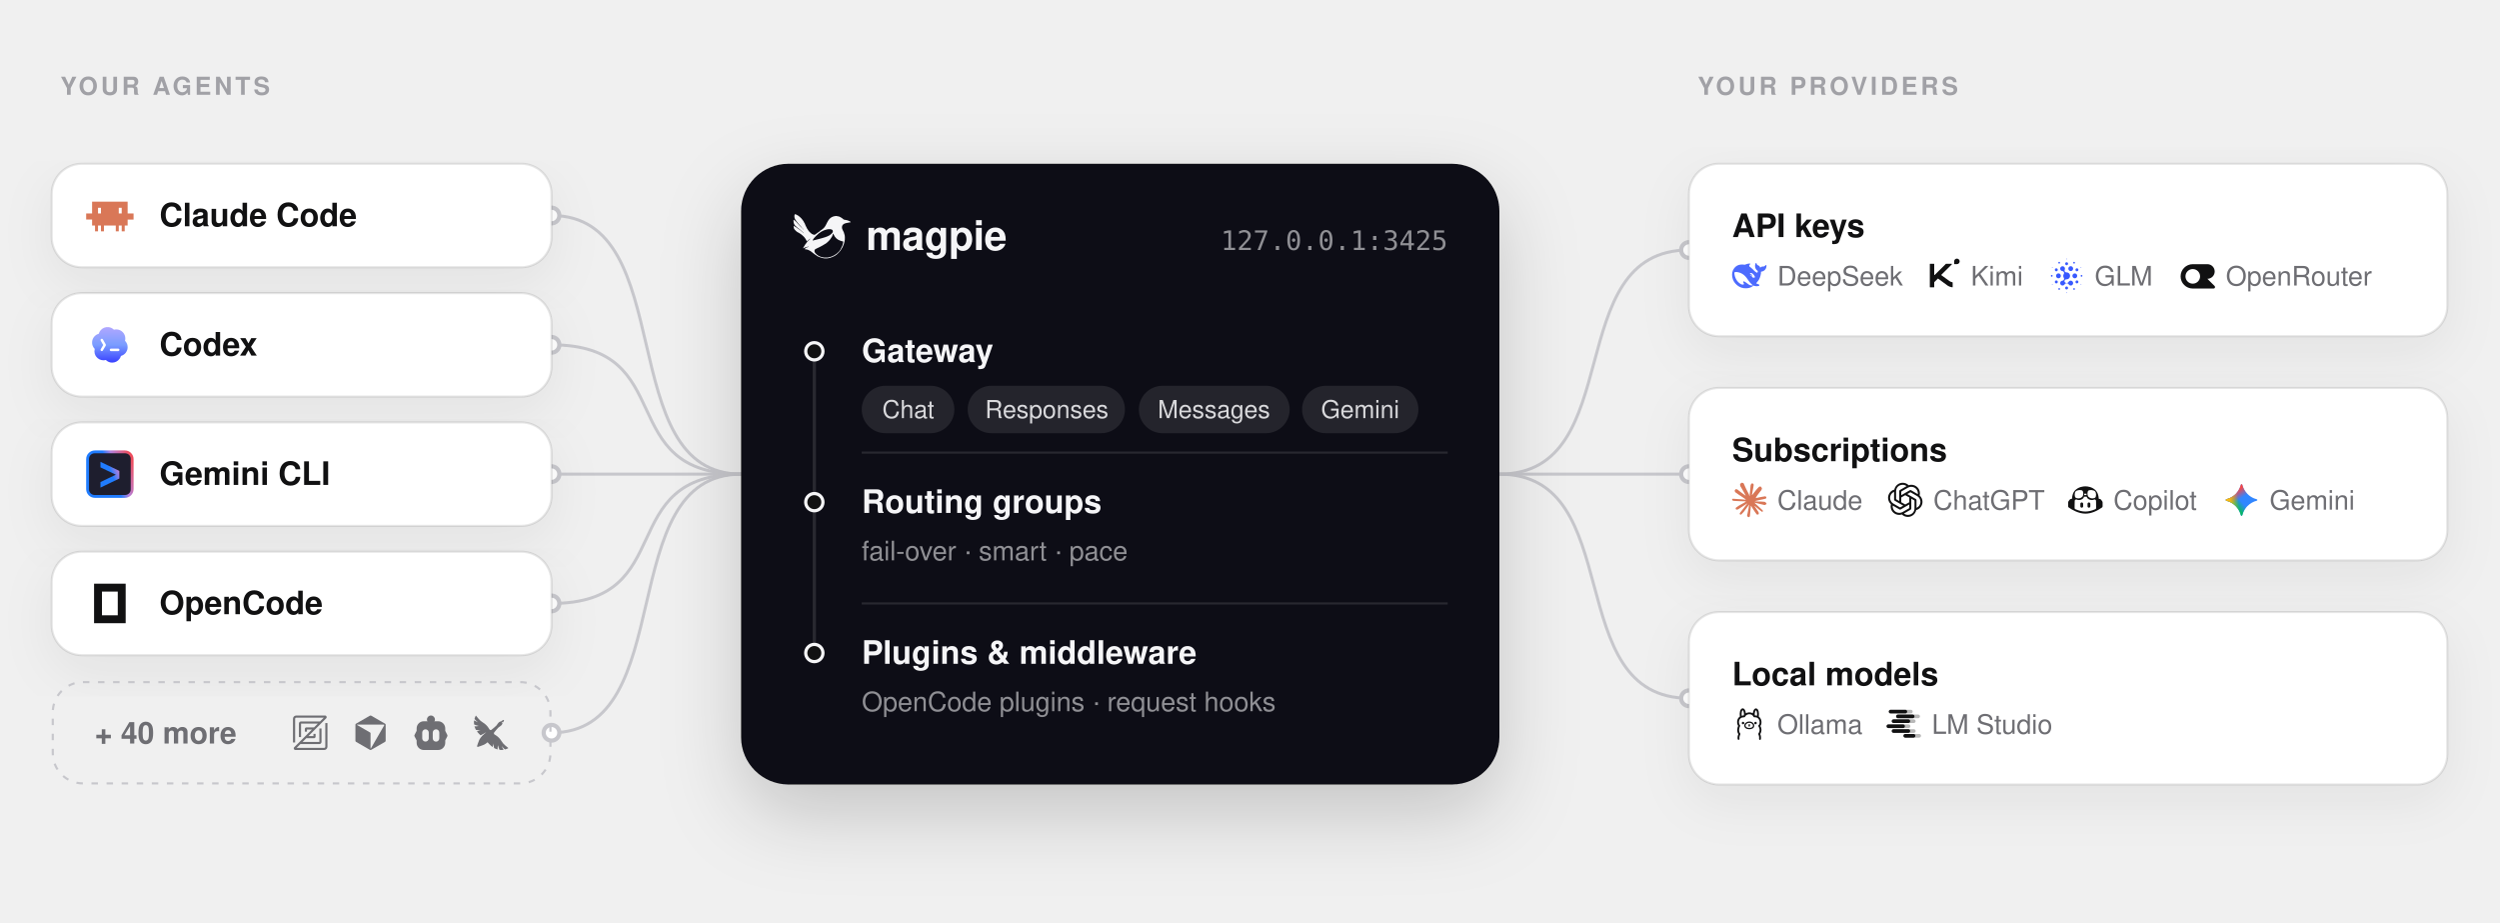
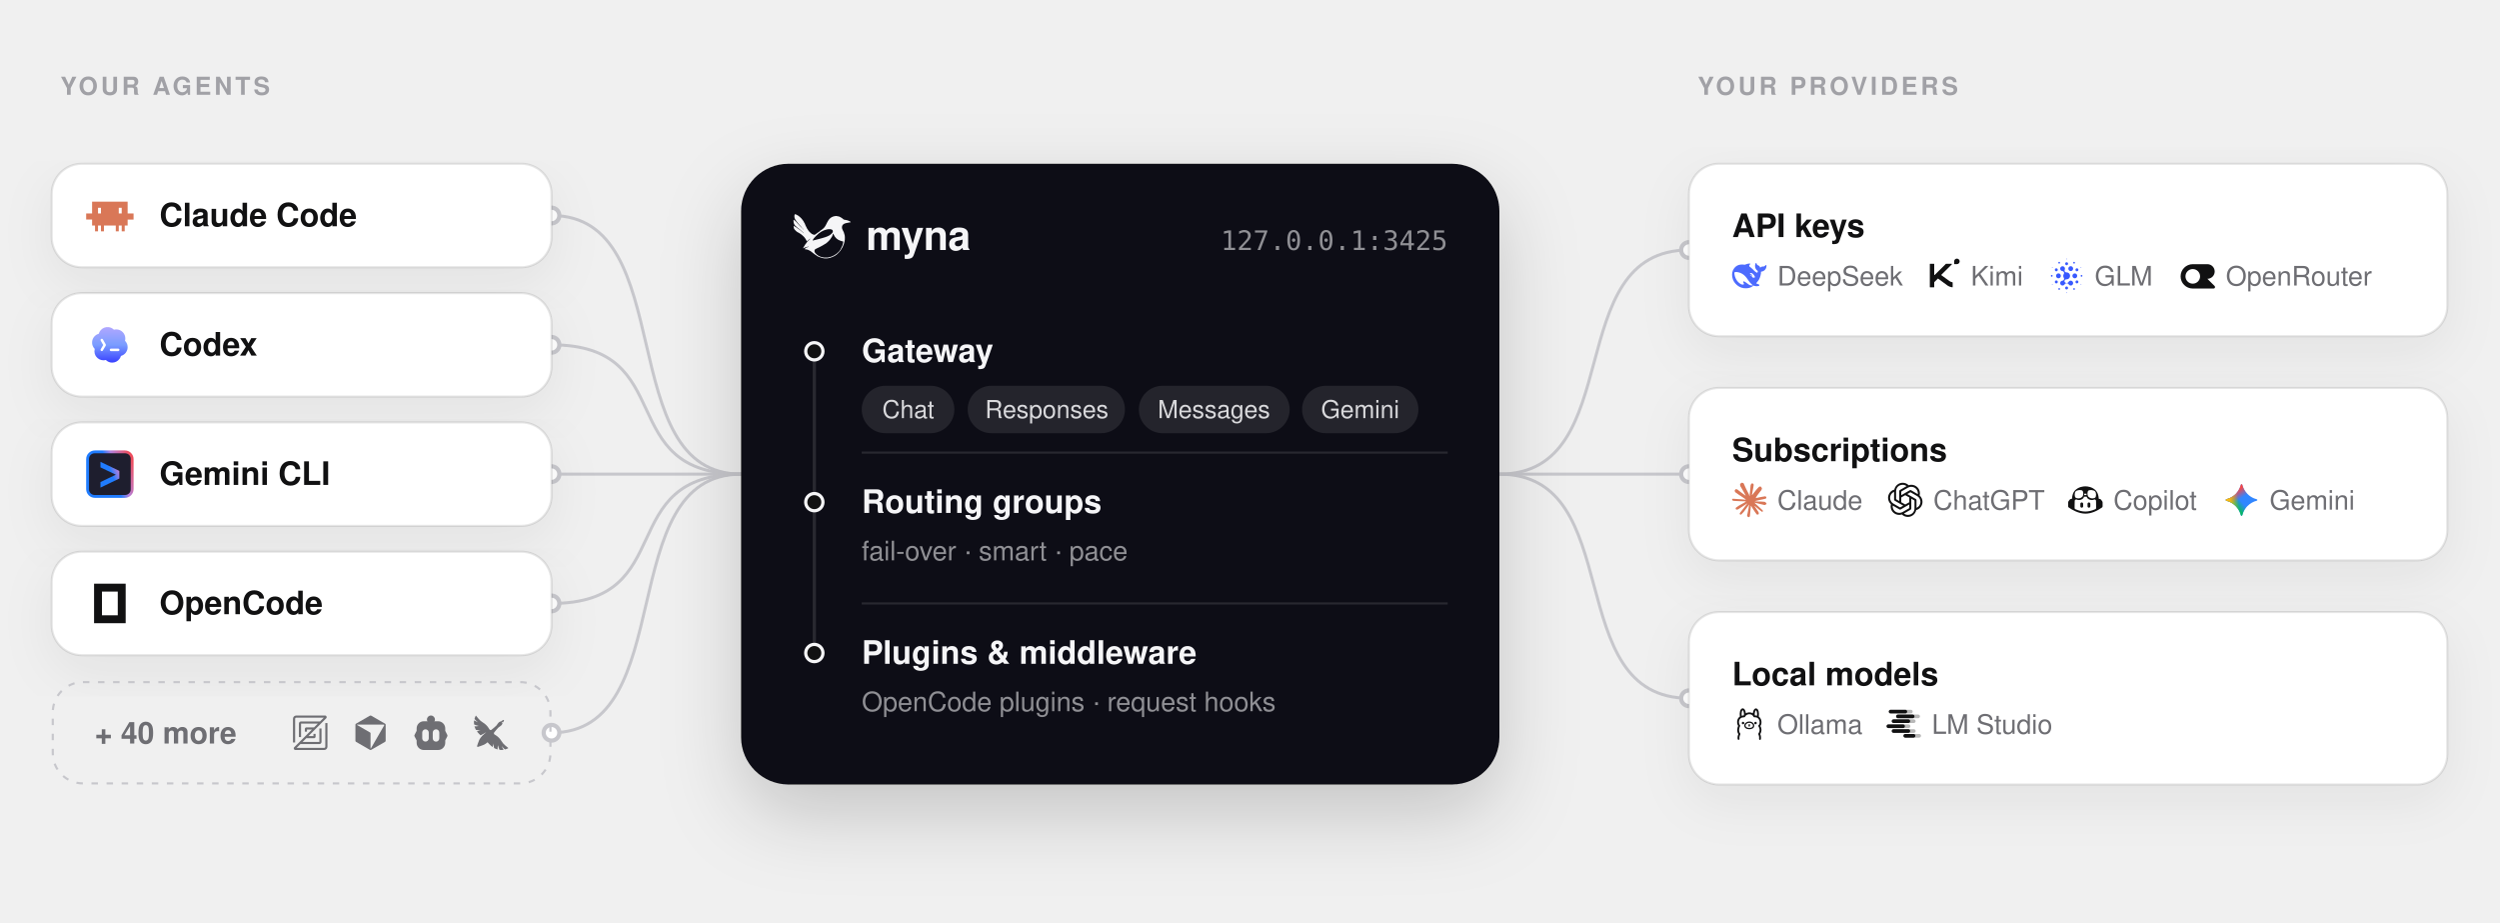
- <svg xmlns="http://www.w3.org/2000/svg" viewBox="0 0 1160 428" width="1160" height="428" role="img" aria-label="magpie: agents → gateway → providers">
+ <svg xmlns="http://www.w3.org/2000/svg" viewBox="0 0 1160 428" width="1160" height="428" role="img" aria-label="myna: agents → gateway → providers">
  <defs>
    <filter id="s" x="-20%" y="-20%" width="140%" height="160%">
      <feDropShadow dx="0" dy="1" stdDeviation="1.2" flood-color="#000" flood-opacity="0.05" />
      <feDropShadow dx="0" dy="8" stdDeviation="12" flood-color="#000" flood-opacity="0.06" />
    </filter>
    <filter id="h" x="-30%" y="-30%" width="160%" height="190%">
      <feDropShadow dx="0" dy="14" stdDeviation="18" flood-color="#000" flood-opacity="0.18" />
    </filter>
    <marker id="dot" viewBox="0 0 8 8" refX="4" refY="4" markerWidth="8" markerHeight="8">
      <circle cx="4" cy="4" r="2.6" fill="#ffffff" stroke="#c7c7cc" stroke-width="1.4" />
    </marker>
  </defs>
  <g font-family="-apple-system, BlinkMacSystemFont, &quot;SF Pro Text&quot;, &quot;Segoe UI&quot;, &quot;PingFang SC&quot;, &quot;Hiragino Sans GB&quot;, &quot;Microsoft YaHei&quot;, Helvetica, Arial, sans-serif">
    <text x="28" y="44" font-size="11.5" font-weight="600" letter-spacing="1.4" fill="#a1a1a6">YOUR AGENTS</text>
    <text x="788" y="44" font-size="11.5" font-weight="600" letter-spacing="1.4" fill="#a1a1a6">YOUR PROVIDERS</text>
    <g fill="none" stroke="#c7c7cc" stroke-width="1.4" stroke-linecap="round">
      <path d="M256 100.0 C316 100.0 284 220.0 344 220.0" marker-start="url(#dot)" />
      <path d="M256 160.0 C316 160.0 284 220.0 344 220.0" marker-start="url(#dot)" />
      <path d="M256 220.0 C316 220.0 284 220.0 344 220.0" marker-start="url(#dot)" />
      <path d="M256 280.0 C316 280.0 284 220.0 344 220.0" marker-start="url(#dot)" />
      <path d="M256 340.0 C316 340.0 284 220.0 344 220.0" marker-start="url(#dot)" />
      <path d="M696 220.0 C756 220.0 724 116.0 784 116.0" marker-end="url(#dot)" />
      <path d="M696 220.0 C756 220.0 724 220.0 784 220.0" marker-end="url(#dot)" />
      <path d="M696 220.0 C756 220.0 724 324.0 784 324.0" marker-end="url(#dot)" />
    </g>
    <rect x="24" y="76" width="232" height="48" rx="14" fill="#ffffff" stroke="rgba(17,17,18,0.10)" filter="url(#s)" />
    <svg x="40" y="89.0" width="22" height="22" color="#111112" viewBox="0 0 24 24">
      <path clip-rule="evenodd" d="M20.998 10.949H24v3.102h-3v3.028h-1.487V20H18v-2.921h-1.487V20H15v-2.921H9V20H7.488v-2.921H6V20H4.487v-2.921H3V14.05H0V10.95h3V5h17.998v5.949zM6 10.949h1.488V8.102H6v2.847zm10.51 0H18V8.102h-1.49v2.847z" fill="#D97757" fill-rule="evenodd" />
    </svg>
    <text x="74" y="105.0" font-size="15" font-weight="590" fill="#111112">Claude Code</text>
    <rect x="24" y="136" width="232" height="48" rx="14" fill="#ffffff" stroke="rgba(17,17,18,0.10)" filter="url(#s)" />
    <svg x="40" y="149.0" width="22" height="22" color="#111112" viewBox="0 0 24 24">
      <path d="M19.503 0H4.496A4.496 4.496 0 000 4.496v15.007A4.496 4.496 0 004.496 24h15.007A4.496 4.496 0 0024 19.503V4.496A4.496 4.496 0 0019.503 0z" fill="#fff" />
      <path d="M9.064 3.344a4.578 4.578 0 012.285-.312c1 .115 1.891.54 2.673 1.275.01.01.024.017.037.021a.09.09 0 00.043 0 4.55 4.55 0 013.046.275l.047.022.116.057a4.581 4.581 0 012.188 2.399c.209.51.313 1.041.315 1.595a4.24 4.24 0 01-.134 1.223.123.123 0 00.03.115c.594.607.988 1.33 1.183 2.17.289 1.425-.007 2.71-.887 3.854l-.136.166a4.548 4.548 0 01-2.201 1.388.123.123 0 00-.081.076c-.191.551-.383 1.023-.74 1.494-.9 1.187-2.222 1.846-3.711 1.838-1.187-.006-2.239-.44-3.157-1.302a.107.107 0 00-.105-.024c-.388.125-.78.143-1.204.138a4.441 4.441 0 01-1.945-.466 4.544 4.544 0 01-1.61-1.335c-.152-.202-.303-.392-.414-.617a5.81 5.81 0 01-.37-.961 4.582 4.582 0 01-.014-2.298.124.124 0 00.006-.056.085.085 0 00-.027-.048 4.467 4.467 0 01-1.034-1.651 3.896 3.896 0 01-.251-1.192 5.189 5.189 0 01.141-1.6c.337-1.112.982-1.985 1.933-2.618.212-.141.413-.251.601-.33.215-.089.43-.164.646-.227a.098.098 0 00.065-.066 4.51 4.51 0 01.829-1.615 4.535 4.535 0 011.837-1.388zm3.482 10.565a.637.637 0 000 1.272h3.636a.637.637 0 100-1.272h-3.636zM8.462 9.23a.637.637 0 00-1.106.631l1.272 2.224-1.266 2.136a.636.636 0 101.095.649l1.454-2.455a.636.636 0 00.005-.64L8.462 9.23z" fill="url(#i2-lobe-icons-codex-_R_0_)" />
      <defs>
        <linearGradient gradientUnits="userSpaceOnUse" id="i2-lobe-icons-codex-_R_0_" x1="12" x2="12" y1="3" y2="21">
          <stop stop-color="#B1A7FF" />
          <stop offset=".5" stop-color="#7A9DFF" />
          <stop offset="1" stop-color="#3941FF" />
        </linearGradient>
      </defs>
    </svg>
    <text x="74" y="165.0" font-size="15" font-weight="590" fill="#111112">Codex</text>
    <rect x="24" y="196" width="232" height="48" rx="14" fill="#ffffff" stroke="rgba(17,17,18,0.10)" filter="url(#s)" />
    <svg x="40" y="209.0" width="22" height="22" color="#111112" viewBox="0 0 24 24">
      <path d="M0 4.391A4.391 4.391 0 014.391 0h15.217A4.391 4.391 0 0124 4.391v15.217A4.391 4.391 0 0119.608 24H4.391A4.391 4.391 0 010 19.608V4.391z" fill="url(#i3-lobe-icons-gemini-cli-_R_0_)" />
      <path clip-rule="evenodd" d="M19.74 1.444a2.816 2.816 0 012.816 2.816v15.48a2.816 2.816 0 01-2.816 2.816H4.26a2.816 2.816 0 01-2.816-2.816V4.26A2.816 2.816 0 014.26 1.444h15.48zM7.236 8.564l7.752 3.728-7.752 3.727v2.802l9.557-4.596v-3.866L7.236 5.763v2.801z" fill="#1E1E2E" fill-rule="evenodd" />
      <defs>
        <linearGradient gradientUnits="userSpaceOnUse" id="i3-lobe-icons-gemini-cli-_R_0_" x1="24" x2="0" y1="6.587" y2="16.494">
          <stop stop-color="#EE4D5D" />
          <stop offset=".328" stop-color="#B381DD" />
          <stop offset=".476" stop-color="#207CFE" />
        </linearGradient>
      </defs>
    </svg>
    <text x="74" y="225.0" font-size="15" font-weight="590" fill="#111112">Gemini CLI</text>
    <rect x="24" y="256" width="232" height="48" rx="14" fill="#ffffff" stroke="rgba(17,17,18,0.10)" filter="url(#s)" />
    <svg x="40" y="269.0" width="22" height="22" color="#111112" fill="currentColor" fill-rule="evenodd" viewBox="0 0 24 24">
      <path d="M16 6H8v12h8V6zm4 16H4V2h16v20z" />
    </svg>
    <text x="74" y="285.0" font-size="15" font-weight="590" fill="#111112">OpenCode</text>
    <rect x="24.5" y="316.5" width="231" height="47" rx="14" fill="none" stroke="#c7c7cc" stroke-dasharray="3 4" />
    <text x="44" y="345.0" font-size="14" font-weight="590" fill="#6e6e73">+ 40 more</text>
    <svg x="220" y="332.0" width="16" height="16" color="#6e6e73" fill="currentColor" fill-rule="evenodd" viewBox="0 0 24 24">
      <path d="M21.595 23.61c1.167-.254 2.405-.944 2.405-.944l-2.167-1.784a12.124 12.124 0 01-2.695-3.131 12.127 12.127 0 00-3.97-4.049l-.794-.462a1.115 1.115 0 01-.488-.815.844.844 0 01.154-.575c.413-.582 2.548-3.115 2.94-3.44.503-.416 1.065-.762 1.586-1.159.074-.056.148-.112.221-.17.003-.002.007-.004.009-.007.167-.131.325-.272.45-.438.453-.524.563-.988.59-1.193-.061-.197-.244-.639-.753-1.148.319.02.705.272 1.056.569.235-.376.481-.773.727-1.171.165-.266-.08-.465-.086-.471h-.001V3.22c-.007-.007-.206-.25-.471-.086-.567.35-1.134.702-1.639 1.021 0 0-.597-.012-1.305.599a2.464 2.464 0 00-.438.45l-.007.009c-.058.072-.114.147-.17.221-.397.521-.743 1.083-1.16 1.587-.323.391-2.857 2.526-3.44 2.94a.842.842 0 01-.574.153 1.115 1.115 0 01-.815-.488l-.462-.794a12.123 12.123 0 00-4.049-3.97 12.133 12.133 0 01-3.13-2.695L1.332 0S.643 1.238.39 2.405c.352.428 1.27 1.49 2.34 2.302C1.58 4.167.73 3.75.06 3.4c-.103.765-.063 1.92.043 2.816.726.317 1.961.806 3.219 1.066-1.006.236-2.11.278-2.961.262.15.554.358 1.119.64 1.688.119.263.25.52.39.77.452.125 2.222.383 3.164.171l-2.51.897a27.776 27.776 0 002.544 2.726c2.031-1.092 2.494-1.241 4.018-2.238-2.467 2.008-3.108 2.828-3.8 3.67l-.483.678c-.25.351-.469.725-.65 1.117-.61 1.31-1.47 4.1-1.47 4.1-.154.486.202.842.674.674 0 0 2.79-.861 4.1-1.47.392-.182.766-.4 1.118-.65l.677-.483c.227-.187.453-.37.701-.586 0 0 1.705 2.02 3.458 3.349l.896-2.511c-.211.942.046 2.712.17 3.163.252.142.509.272.772.392.569.28 1.134.49 1.688.64-.016-.853.026-1.956.261-2.962.26 1.258.75 2.493 1.067 3.219.895.106 2.051.146 2.816.043a73.87 73.87 0 01-1.308-2.67c.811 1.07 1.874 1.988 2.302 2.34h-.001z" />
    </svg>
    <svg x="192" y="332.0" width="16" height="16" color="#6e6e73" fill="currentColor" fill-rule="evenodd" viewBox="0 0 24 24">
      <path d="M17.035 3.991c2.75 0 4.98 2.24 4.98 5.003v1.667l1.45 2.896a1.01 1.01 0 01-.002.909l-1.448 2.864v1.668c0 2.762-2.23 5.002-4.98 5.002H7.074c-2.751 0-4.98-2.24-4.98-5.002V17.33l-1.48-2.855a1.01 1.01 0 01-.003-.927l1.482-2.887V8.994c0-2.763 2.23-5.003 4.98-5.003h9.962zM8.265 9.6a2.274 2.274 0 00-2.274 2.274v4.042a2.274 2.274 0 004.547 0v-4.042A2.274 2.274 0 008.265 9.6zm7.326 0a2.274 2.274 0 00-2.274 2.274v4.042a2.274 2.274 0 104.548 0v-4.042A2.274 2.274 0 0015.59 9.6z" />
      <path d="M12.054 5.558a2.779 2.779 0 100-5.558 2.779 2.779 0 000 5.558z" />
    </svg>
    <svg x="164" y="332.0" width="16" height="16" color="#6e6e73" fill="currentColor" fill-rule="evenodd" viewBox="0 0 24 24">
      <path d="M22.106 5.68L12.5.135a.998.998 0 00-.998 0L1.893 5.68a.84.84 0 00-.419.726v11.186c0 .3.16.577.42.727l9.607 5.547a.999.999 0 00.998 0l9.608-5.547a.84.84 0 00.42-.727V6.407a.84.84 0 00-.42-.726zm-.603 1.176L12.228 22.92c-.063.108-.228.064-.228-.061V12.34a.59.59 0 00-.295-.51l-9.11-5.26c-.107-.062-.063-.228.062-.228h18.55c.264 0 .428.286.296.514z" />
    </svg>
    <svg x="136" y="332.0" width="16" height="16" color="#6e6e73" fill="currentColor" fill-rule="evenodd" viewBox="0 0 96 96">
      <path clip-rule="evenodd" d="M9 6C7.343 6 6 7.343 6 9V75H0V9C0 4.029 4.029 0 9 0H89.379C93.388 0 95.395 4.847 92.561 7.682L43.055 57.188H57V51H63V58.688C63 61.173 60.985 63.188 58.5 63.188H37.055L26.743 73.5H73.5V36H79.5V73.5C79.5 76.814 76.814 79.5 73.5 79.5H20.743L10.243 90H87C88.657 90 90 88.657 90 87V21H96V87C96 91.971 91.971 96 87 96H6.621C2.612 96 0.605 91.153 3.439 88.318L52.757 39H39V45H33V37.5C33 35.015 35.015 33 37.5 33H58.757L69.257 22.5H22.5V60H16.5V22.5C16.5 19.186 19.186 16.5 22.5 16.5H75.257L85.757 6H9Z" />
    </svg>
    <rect x="784" y="76" width="352" height="80" rx="14" fill="#ffffff" stroke="rgba(17,17,18,0.10)" filter="url(#s)" />
    <text x="804" y="110" font-size="15" font-weight="590" fill="#111112">API keys</text>
    <svg x="804" y="120" width="16" height="16" color="#111112" viewBox="0 0 24 24">
      <path d="M23.748 4.482c-.254-.124-.364.113-.512.234-.051.039-.094.09-.137.136-.372.397-.806.657-1.373.626-.829-.046-1.537.214-2.163.848-.133-.782-.575-1.248-1.247-1.548-.352-.156-.708-.311-.955-.65-.172-.241-.219-.51-.305-.774-.055-.16-.11-.323-.293-.35-.2-.031-.278.136-.356.276-.313.572-.434 1.202-.422 1.84.027 1.436.633 2.58 1.838 3.393.137.093.172.187.129.323-.082.28-.18.552-.266.833-.055.179-.137.217-.329.14a5.526 5.526 0 01-1.736-1.18c-.857-.828-1.631-1.742-2.597-2.458a11.365 11.365 0 00-.689-.471c-.985-.957.13-1.743.388-1.836.27-.098.093-.432-.779-.428-.872.004-1.67.295-2.687.684a3.055 3.055 0 01-.465.137 9.597 9.597 0 00-2.883-.102c-1.885.21-3.39 1.102-4.497 2.623C.082 8.606-.231 10.684.152 12.85c.403 2.284 1.569 4.175 3.36 5.653 1.858 1.533 3.997 2.284 6.438 2.14 1.482-.085 3.133-.284 4.994-1.86.47.234.962.327 1.78.397.63.059 1.236-.03 1.705-.128.735-.156.684-.837.419-.961-2.155-1.004-1.682-.595-2.113-.926 1.096-1.296 2.746-2.642 3.392-7.003.05-.347.007-.565 0-.845-.004-.17.035-.237.23-.256a4.173 4.173 0 001.545-.475c1.396-.763 1.96-2.015 2.093-3.517.02-.23-.004-.467-.247-.588zM11.581 18c-2.089-1.642-3.102-2.183-3.52-2.16-.392.024-.321.471-.235.763.09.288.207.486.371.739.114.167.192.416-.113.603-.673.416-1.842-.14-1.897-.167-1.361-.802-2.5-1.86-3.301-3.307-.774-1.393-1.224-2.887-1.298-4.482-.02-.386.093-.522.477-.592a4.696 4.696 0 011.529-.039c2.132.312 3.946 1.265 5.468 2.774.868.86 1.525 1.887 2.202 2.891.72 1.066 1.494 2.082 2.48 2.914.348.292.625.514.891.677-.802.09-2.14.11-3.054-.614zm1-6.44a.306.306 0 01.415-.287.302.302 0 01.2.288.306.306 0 01-.31.307.303.303 0 01-.304-.308zm3.11 1.596c-.2.081-.399.151-.59.16a1.245 1.245 0 01-.798-.254c-.274-.23-.47-.358-.552-.758a1.73 1.73 0 01.016-.588c.07-.327-.008-.537-.239-.727-.187-.156-.426-.199-.688-.199a.559.559 0 01-.254-.078c-.11-.054-.2-.19-.114-.358.028-.054.16-.186.192-.21.356-.202.767-.136 1.146.016.352.144.618.408 1.001.782.391.451.462.576.685.914.176.265.336.537.445.848.067.195-.019.354-.25.452z" fill="#4D6BFE" />
    </svg>
    <text x="825" y="132.5" font-size="12.5" fill="#6e6e73">DeepSeek</text>
    <svg x="893.8" y="120" width="16" height="16" color="#111112" fill="currentColor" fill-rule="evenodd" viewBox="0 0 24 24">
      <path d="M21.846 0a1.923 1.923 0 110 3.846H20.15a.226.226 0 01-.227-.226V1.923C19.923.861 20.784 0 21.846 0z" />
      <path d="M11.065 11.199l7.257-7.2c.137-.136.06-.41-.116-.41H14.3a.164.164 0 00-.117.051l-7.82 7.756c-.122.12-.302.013-.302-.179V3.82c0-.127-.083-.23-.185-.23H3.186c-.103 0-.186.103-.186.23V19.77c0 .128.083.23.186.23h2.69c.103 0 .186-.102.186-.23v-3.25c0-.069.025-.135.069-.178l2.424-2.406a.158.158 0 01.205-.023l6.484 4.772a7.677 7.677 0 003.453 1.283c.108.012.2-.095.2-.23v-3.06c0-.117-.07-.212-.164-.227a5.028 5.028 0 01-2.027-.807l-5.613-4.064c-.117-.078-.132-.279-.028-.381z" />
    </svg>
    <text x="914.8" y="132.5" font-size="12.5" fill="#6e6e73">Kimi</text>
    <svg x="951.3" y="120" width="16" height="16" color="#111112" viewBox="0 0 24 24">
      <path d="M11.991 23.503a.24.24 0 00-.244.248.24.24 0 00.244.249.24.24 0 00.245-.249.24.24 0 00-.22-.247l-.025-.001zM9.671 5.365a1.697 1.697 0 011.099 2.132l-.071.172-.016.04-.018.054c-.07.16-.104.32-.104.498-.035.71.47 1.279 1.186 1.314h.366c1.309.053 2.338 1.173 2.286 2.523-.052 1.332-1.152 2.38-2.478 2.327h-.174c-.715.018-1.274.64-1.239 1.368 0 .124.018.23.053.337.209.373.54.658.96.8.75.23 1.517-.125 1.9-.782l.018-.035c.402-.64 1.17-.96 1.92-.711.854.284 1.378 1.226 1.099 2.167a1.661 1.661 0 01-2.077 1.102 1.711 1.711 0 01-.907-.711l-.017-.035c-.2-.323-.463-.58-.851-.711l-.056-.018a1.646 1.646 0 00-1.954.746 1.66 1.66 0 01-1.065.764 1.677 1.677 0 01-1.989-1.279c-.209-.906.332-1.83 1.257-2.043a1.51 1.51 0 01.296-.035h.018c.68-.071 1.151-.622 1.116-1.333a1.307 1.307 0 00-.227-.693 2.515 2.515 0 01-.366-1.403 2.39 2.39 0 01.366-1.208c.14-.195.21-.444.227-.693.018-.71-.506-1.261-1.186-1.332l-.07-.018a1.43 1.43 0 01-.299-.07l-.05-.019a1.7 1.7 0 01-1.047-2.114 1.68 1.68 0 012.094-1.101zm-5.575 10.11c.26-.264.639-.367.994-.27.355.096.633.379.728.74.095.362-.007.748-.267 1.013-.402.41-1.053.41-1.455 0a1.062 1.062 0 010-1.482zm14.845-.294c.359-.09.738.024.992.297.254.274.344.665.237 1.025-.107.36-.396.634-.756.718-.551.128-1.1-.22-1.23-.781a1.05 1.05 0 01.757-1.26zm-.064-4.39c.314.32.49.753.49 1.206 0 .452-.176.886-.49 1.206-.315.32-.74.5-1.185.5-.444 0-.87-.18-1.184-.5a1.727 1.727 0 010-2.412 1.654 1.654 0 012.369 0zm-11.243.163c.364.484.447 1.128.218 1.691a1.665 1.665 0 01-2.188.923c-.855-.36-1.26-1.358-.907-2.228a1.68 1.68 0 011.33-1.038c.593-.08 1.183.169 1.547.652zm11.545-4.221c.368 0 .708.2.892.524.184.324.184.724 0 1.048a1.026 1.026 0 01-.892.524c-.568 0-1.03-.47-1.03-1.048 0-.579.462-1.048 1.03-1.048zm-14.358 0c.368 0 .707.2.891.524.184.324.184.724 0 1.048a1.026 1.026 0 01-.891.524c-.569 0-1.03-.47-1.03-1.048 0-.579.461-1.048 1.03-1.048zm10.031-1.475c.925 0 1.675.764 1.675 1.706s-.75 1.705-1.675 1.705-1.674-.763-1.674-1.705c0-.942.75-1.706 1.674-1.706zm-2.626-.684c.362-.082.653-.356.761-.718a1.062 1.062 0 00-.238-1.028 1.017 1.017 0 00-.996-.294c-.547.14-.881.7-.752 1.257.13.558.675.907 1.225.783zm0 16.876c.359-.087.644-.36.75-.72a1.062 1.062 0 00-.237-1.019 1.018 1.018 0 00-.985-.301 1.037 1.037 0 00-.762.717c-.108.361-.017.754.239 1.028.245.263.606.377.953.305l.043-.01zM17.19 3.5a.631.631 0 00.628-.64c0-.355-.279-.64-.628-.64a.631.631 0 00-.628.64c0 .355.28.64.628.64zm-10.38 0a.631.631 0 00.628-.64c0-.355-.28-.64-.628-.64a.631.631 0 00-.628.64c0 .355.279.64.628.64zm-5.182 7.852a.631.631 0 00-.628.64c0 .354.28.639.628.639a.63.63 0 00.627-.606l.001-.034a.62.62 0 00-.628-.64zm5.182 9.13a.631.631 0 00-.628.64c0 .355.279.64.628.64a.631.631 0 00.628-.64c0-.355-.28-.64-.628-.64zm10.38.018a.631.631 0 00-.628.64c0 .355.28.64.628.64a.631.631 0 00.628-.64c0-.355-.279-.64-.628-.64zm5.182-9.148a.631.631 0 00-.628.64c0 .354.279.639.628.639a.631.631 0 00.628-.64c0-.355-.28-.64-.628-.64zm-.384-4.992a.24.24 0 00.244-.249.24.24 0 00-.244-.249.24.24 0 00-.244.249c0 .142.122.249.244.249zM11.991.497a.24.24 0 00.245-.248A.24.24 0 0011.99 0a.24.24 0 00-.244.249c0 .133.108.236.223.247l.021.001zM2.011 6.36a.24.24 0 00.245-.249.24.24 0 00-.244-.249.24.24 0 00-.244.249.24.24 0 00.244.249zm0 11.263a.24.24 0 00-.243.248.24.24 0 00.244.249.24.24 0 00.244-.249.252.252 0 00-.244-.248zm19.995-.018a.24.24 0 00-.245.248.24.24 0 00.245.25.24.24 0 00.244-.25.252.252 0 00-.244-.248z" fill="#3859FF" fill-rule="nonzero" />
    </svg>
    <text x="972.3" y="132.5" font-size="12.5" fill="#6e6e73">GLM</text>
    <svg x="1012.2" y="120" width="16" height="16" color="#111112" fill="currentColor" fill-rule="evenodd" viewBox="0 0 24 24">
      <path d="M18.654 3.87a5.087 5.087 0 110 10.174L23.7 19.09c.64.641.187 1.737-.72 1.737H8.48a8.479 8.479 0 010-16.958h10.175zM8.479 7.26a5.087 5.087 0 100 10.176 5.087 5.087 0 000-10.175z" />
    </svg>
    <text x="1033.2" y="132.5" font-size="12.5" fill="#6e6e73">OpenRouter</text>
    <rect x="784" y="180" width="352" height="80" rx="14" fill="#ffffff" stroke="rgba(17,17,18,0.10)" filter="url(#s)" />
    <text x="804" y="214" font-size="15" font-weight="590" fill="#111112">Subscriptions</text>
    <svg x="804" y="224" width="16" height="16" color="#111112" viewBox="0 0 24 24">
      <path d="M4.709 15.955l4.72-2.647.08-.23-.08-.128H9.2l-.79-.048-2.698-.073-2.339-.097-2.266-.122-.571-.121L0 11.784l.055-.352.48-.321.686.06 1.52.103 2.278.158 1.652.097 2.449.255h.389l.055-.157-.134-.098-.103-.097-2.358-1.596-2.552-1.688-1.336-.972-.724-.491-.364-.462-.158-1.008.656-.722.881.06.225.061.893.686 1.908 1.476 2.491 1.833.365.304.145-.103.019-.073-.164-.274-1.355-2.446-1.446-2.49-.644-1.032-.17-.619a2.97 2.97 0 01-.104-.729L6.283.134 6.696 0l.996.134.42.364.62 1.414 1.002 2.229 1.555 3.03.456.898.243.832.091.255h.158V9.01l.128-1.706.237-2.095.23-2.695.08-.76.376-.91.747-.492.584.28.48.685-.067.444-.286 1.851-.559 2.903-.364 1.942h.212l.243-.242.985-1.306 1.652-2.064.73-.82.85-.904.547-.431h1.033l.76 1.129-.34 1.166-1.064 1.347-.881 1.142-1.264 1.7-.79 1.36.073.11.188-.02 2.856-.606 1.543-.28 1.841-.315.833.388.091.395-.328.807-1.969.486-2.309.462-3.439.813-.042.03.049.061 1.549.146.662.036h1.622l3.02.225.79.522.474.638-.079.485-1.215.62-1.64-.389-3.829-.91-1.312-.329h-.182v.11l1.093 1.068 2.006 1.81 2.509 2.33.127.578-.322.455-.34-.049-2.205-1.657-.851-.747-1.926-1.62h-.128v.17l.444.649 2.345 3.521.122 1.08-.17.353-.608.213-.668-.122-1.374-1.925-1.415-2.167-1.143-1.943-.14.08-.674 7.254-.316.37-.729.28-.607-.461-.322-.747.322-1.476.389-1.924.315-1.53.286-1.9.17-.632-.012-.042-.14.018-1.434 1.967-2.18 2.945-1.726 1.845-.414.164-.717-.37.067-.662.401-.589 2.388-3.036 1.44-1.882.93-1.086-.006-.158h-.055L4.132 18.56l-1.13.146-.487-.456.061-.746.231-.243 1.908-1.312-.006.006z" fill="#D97757" fill-rule="nonzero" />
    </svg>
    <text x="825" y="236.5" font-size="12.5" fill="#6e6e73">Claude</text>
    <svg x="876.4" y="224" width="16" height="16" color="#111112" fill="currentColor" fill-rule="evenodd" viewBox="0 0 24 24">
      <path d="M9.205 8.658v-2.26c0-.19.072-.333.238-.428l4.543-2.616c.619-.357 1.356-.523 2.117-.523 2.854 0 4.662 2.212 4.662 4.566 0 .167 0 .357-.024.547l-4.71-2.759a.797.797 0 00-.856 0l-5.97 3.473zm10.609 8.8V12.06c0-.333-.143-.57-.429-.737l-5.97-3.473 1.95-1.118a.433.433 0 01.476 0l4.543 2.617c1.309.76 2.189 2.378 2.189 3.948 0 1.808-1.07 3.473-2.76 4.163zM7.802 12.703l-1.95-1.142c-.167-.095-.239-.238-.239-.428V5.899c0-2.545 1.95-4.472 4.591-4.472 1 0 1.927.333 2.712.928L8.23 5.067c-.285.166-.428.404-.428.737v6.898zM12 15.128l-2.795-1.57v-3.33L12 8.658l2.795 1.57v3.33L12 15.128zm1.796 7.23c-1 0-1.927-.332-2.712-.927l4.686-2.712c.285-.166.428-.404.428-.737v-6.898l1.974 1.142c.167.095.238.238.238.428v5.233c0 2.545-1.974 4.472-4.614 4.472zm-5.637-5.303l-4.544-2.617c-1.308-.761-2.188-2.378-2.188-3.948A4.482 4.482 0 014.21 6.327v5.423c0 .333.143.571.428.738l5.947 3.449-1.95 1.118a.432.432 0 01-.476 0zm-.262 3.9c-2.688 0-4.662-2.021-4.662-4.519 0-.19.024-.38.047-.57l4.686 2.71c.286.167.571.167.856 0l5.97-3.448v2.26c0 .19-.07.333-.237.428l-4.543 2.616c-.619.357-1.356.523-2.117.523zm5.899 2.83a5.947 5.947 0 005.827-4.756C22.287 18.339 24 15.84 24 13.296c0-1.665-.713-3.282-1.998-4.448.119-.5.19-.999.19-1.498 0-3.401-2.759-5.947-5.946-5.947-.642 0-1.26.095-1.88.31A5.962 5.962 0 0010.205 0a5.947 5.947 0 00-5.827 4.757C1.713 5.447 0 7.945 0 10.49c0 1.666.713 3.283 1.998 4.448-.119.5-.19 1-.19 1.499 0 3.401 2.759 5.946 5.946 5.946.642 0 1.26-.095 1.88-.309a5.96 5.96 0 004.162 1.713z" />
    </svg>
    <text x="897.4" y="236.5" font-size="12.5" fill="#6e6e73">ChatGPT</text>
    <svg x="960.0" y="224" width="16" height="16" color="#111112" fill="currentColor" fill-rule="evenodd" viewBox="0 0 24 24">
      <path d="M19.245 5.364c1.322 1.36 1.877 3.216 2.11 5.817.622 0 1.2.135 1.592.654l.73.964c.21.278.323.61.323.955v2.62c0 .339-.173.669-.453.868C20.239 19.602 16.157 21.5 12 21.5c-4.6 0-9.205-2.583-11.547-4.258-.28-.2-.452-.53-.453-.868v-2.62c0-.345.113-.679.321-.956l.73-.963c.392-.517.974-.654 1.593-.654l.029-.297c.25-2.446.81-4.213 2.082-5.52 2.461-2.54 5.71-2.851 7.146-2.864h.198c1.436.013 4.685.323 7.146 2.864zm-7.244 4.328c-.284 0-.613.016-.962.05-.123.447-.305.85-.57 1.108-1.05 1.023-2.316 1.18-2.994 1.18-.638 0-1.306-.13-1.851-.464-.516.165-1.012.403-1.044.996a65.882 65.882 0 00-.063 2.884l-.002.48c-.002.563-.005 1.126-.013 1.69.002.326.204.63.51.765 2.482 1.102 4.83 1.657 6.99 1.657 2.156 0 4.504-.555 6.985-1.657a.854.854 0 00.51-.766c.03-1.682.006-3.372-.076-5.053-.031-.596-.528-.83-1.046-.996-.546.333-1.212.464-1.85.464-.677 0-1.942-.157-2.993-1.18-.266-.258-.447-.661-.57-1.108-.32-.032-.64-.049-.96-.05zm-2.525 4.013c.539 0 .976.426.976.95v1.753c0 .525-.437.95-.976.95a.964.964 0 01-.976-.95v-1.752c0-.525.437-.951.976-.951zm5 0c.539 0 .976.426.976.95v1.753c0 .525-.437.95-.976.95a.964.964 0 01-.976-.95v-1.752c0-.525.437-.951.976-.951zM7.635 5.087c-1.05.102-1.935.438-2.385.906-.975 1.037-.765 3.668-.21 4.224.405.394 1.17.657 1.995.657h.09c.649-.013 1.785-.176 2.73-1.11.435-.41.705-1.433.675-2.47-.03-.834-.27-1.52-.63-1.813-.39-.336-1.275-.482-2.265-.394zm6.465.394c-.36.292-.6.98-.63 1.813-.03 1.037.24 2.06.675 2.47.968.957 2.136 1.104 2.776 1.11h.044c.825 0 1.59-.263 1.995-.657.555-.556.765-3.187-.21-4.224-.45-.468-1.335-.804-2.385-.906-.99-.088-1.875.058-2.265.394zM12 7.615c-.24 0-.525.015-.84.044.03.16.045.336.06.526l-.001.159a2.94 2.94 0 01-.014.25c.225-.022.425-.027.612-.028h.366c.187 0 .387.006.612.028-.015-.146-.015-.277-.015-.409.015-.19.03-.365.06-.526a9.29 9.29 0 00-.84-.044z" />
    </svg>
    <text x="981.0" y="236.5" font-size="12.5" fill="#6e6e73">Copilot</text>
    <svg x="1032.5" y="224" width="16" height="16" color="#111112" viewBox="0 0 24 24">
      <path d="M20.616 10.835a14.147 14.147 0 01-4.45-3.001 14.111 14.111 0 01-3.678-6.452.503.503 0 00-.975 0 14.134 14.134 0 01-3.679 6.452 14.155 14.155 0 01-4.45 3.001c-.65.28-1.318.505-2.002.678a.502.502 0 000 .975c.684.172 1.35.397 2.002.677a14.147 14.147 0 014.45 3.001 14.112 14.112 0 013.679 6.453.502.502 0 00.975 0c.172-.685.397-1.351.677-2.003a14.145 14.145 0 013.001-4.45 14.113 14.113 0 016.453-3.678.503.503 0 000-.975 13.245 13.245 0 01-2.003-.678z" fill="#3186FF" />
      <path d="M20.616 10.835a14.147 14.147 0 01-4.45-3.001 14.111 14.111 0 01-3.678-6.452.503.503 0 00-.975 0 14.134 14.134 0 01-3.679 6.452 14.155 14.155 0 01-4.45 3.001c-.65.28-1.318.505-2.002.678a.502.502 0 000 .975c.684.172 1.35.397 2.002.677a14.147 14.147 0 014.45 3.001 14.112 14.112 0 013.679 6.453.502.502 0 00.975 0c.172-.685.397-1.351.677-2.003a14.145 14.145 0 013.001-4.45 14.113 14.113 0 016.453-3.678.503.503 0 000-.975 13.245 13.245 0 01-2.003-.678z" fill="url(#i16-lobe-icons-gemini-0-_R_0_)" />
      <path d="M20.616 10.835a14.147 14.147 0 01-4.45-3.001 14.111 14.111 0 01-3.678-6.452.503.503 0 00-.975 0 14.134 14.134 0 01-3.679 6.452 14.155 14.155 0 01-4.45 3.001c-.65.28-1.318.505-2.002.678a.502.502 0 000 .975c.684.172 1.35.397 2.002.677a14.147 14.147 0 014.45 3.001 14.112 14.112 0 013.679 6.453.502.502 0 00.975 0c.172-.685.397-1.351.677-2.003a14.145 14.145 0 013.001-4.45 14.113 14.113 0 016.453-3.678.503.503 0 000-.975 13.245 13.245 0 01-2.003-.678z" fill="url(#i16-lobe-icons-gemini-1-_R_0_)" />
      <path d="M20.616 10.835a14.147 14.147 0 01-4.45-3.001 14.111 14.111 0 01-3.678-6.452.503.503 0 00-.975 0 14.134 14.134 0 01-3.679 6.452 14.155 14.155 0 01-4.45 3.001c-.65.28-1.318.505-2.002.678a.502.502 0 000 .975c.684.172 1.35.397 2.002.677a14.147 14.147 0 014.45 3.001 14.112 14.112 0 013.679 6.453.502.502 0 00.975 0c.172-.685.397-1.351.677-2.003a14.145 14.145 0 013.001-4.45 14.113 14.113 0 016.453-3.678.503.503 0 000-.975 13.245 13.245 0 01-2.003-.678z" fill="url(#i16-lobe-icons-gemini-2-_R_0_)" />
      <defs>
        <linearGradient gradientUnits="userSpaceOnUse" id="i16-lobe-icons-gemini-0-_R_0_" x1="7" x2="11" y1="15.5" y2="12">
          <stop stop-color="#08B962" />
          <stop offset="1" stop-color="#08B962" stop-opacity="0" />
        </linearGradient>
        <linearGradient gradientUnits="userSpaceOnUse" id="i16-lobe-icons-gemini-1-_R_0_" x1="8" x2="11.5" y1="5.5" y2="11">
          <stop stop-color="#F94543" />
          <stop offset="1" stop-color="#F94543" stop-opacity="0" />
        </linearGradient>
        <linearGradient gradientUnits="userSpaceOnUse" id="i16-lobe-icons-gemini-2-_R_0_" x1="3.5" x2="17.5" y1="13.5" y2="12">
          <stop stop-color="#FABC12" />
          <stop offset=".46" stop-color="#FABC12" stop-opacity="0" />
        </linearGradient>
      </defs>
    </svg>
    <text x="1053.5" y="236.5" font-size="12.5" fill="#6e6e73">Gemini</text>
    <rect x="784" y="284" width="352" height="80" rx="14" fill="#ffffff" stroke="rgba(17,17,18,0.10)" filter="url(#s)" />
    <text x="804" y="318" font-size="15" font-weight="590" fill="#111112">Local models</text>
    <svg x="804" y="328" width="16" height="16" color="#111112" fill="currentColor" fill-rule="evenodd" viewBox="0 0 24 24">
      <path d="M7.905 1.09c.216.085.411.225.588.41.295.306.544.744.734 1.263.191.522.315 1.1.362 1.68a5.054 5.054 0 012.049-.636l.051-.004c.87-.07 1.73.087 2.48.474.101.053.2.11.297.17.05-.569.172-1.134.36-1.644.19-.52.439-.957.733-1.264a1.67 1.67 0 01.589-.41c.257-.1.53-.118.796-.042.401.114.745.368 1.016.737.248.337.434.769.561 1.287.23.934.27 2.163.115 3.645l.053.04.026.019c.757.576 1.284 1.397 1.563 2.35.435 1.487.216 3.155-.534 4.088l-.018.021.002.003c.417.762.67 1.567.724 2.4l.002.03c.064 1.065-.2 2.137-.814 3.19l-.007.01.01.024c.472 1.157.62 2.322.438 3.486l-.006.039a.651.651 0 01-.747.536.648.648 0 01-.54-.742c.167-1.033.01-2.069-.48-3.123a.643.643 0 01.04-.617l.004-.006c.604-.924.854-1.83.8-2.72-.046-.779-.325-1.544-.8-2.273a.644.644 0 01.18-.886l.009-.006c.243-.159.467-.565.58-1.12a4.229 4.229 0 00-.095-1.974c-.205-.7-.58-1.284-1.105-1.683-.595-.454-1.383-.673-2.38-.61a.653.653 0 01-.632-.371c-.314-.665-.772-1.141-1.343-1.436a3.288 3.288 0 00-1.772-.332c-1.245.099-2.343.801-2.67 1.686a.652.652 0 01-.61.425c-1.067.002-1.893.252-2.497.703-.522.39-.878.935-1.066 1.588a4.07 4.07 0 00-.068 1.886c.112.558.331 1.02.582 1.269l.008.007c.212.207.257.53.109.785-.36.622-.629 1.549-.673 2.44-.05 1.018.186 1.902.719 2.536l.016.019a.643.643 0 01.095.69c-.576 1.236-.753 2.252-.562 3.052a.652.652 0 01-1.269.298c-.243-1.018-.078-2.184.473-3.498l.014-.035-.008-.012a4.339 4.339 0 01-.598-1.309l-.005-.019a5.764 5.764 0 01-.177-1.785c.044-.91.278-1.842.622-2.59l.012-.026-.002-.002c-.293-.418-.51-.953-.63-1.545l-.005-.024a5.352 5.352 0 01.093-2.49c.262-.915.777-1.701 1.536-2.269.06-.045.123-.09.186-.132-.159-1.493-.119-2.73.112-3.67.127-.518.314-.95.562-1.287.27-.368.614-.622 1.015-.737.266-.076.54-.059.797.042zm4.116 9.09c.936 0 1.8.313 2.446.855.63.527 1.005 1.235 1.005 1.94 0 .888-.406 1.58-1.133 2.022-.62.375-1.451.557-2.403.557-1.009 0-1.871-.259-2.493-.734-.617-.47-.963-1.13-.963-1.845 0-.707.398-1.417 1.056-1.946.668-.537 1.55-.849 2.485-.849zm0 .896a3.07 3.07 0 00-1.916.65c-.461.37-.722.835-.722 1.25 0 .428.21.829.61 1.134.455.347 1.124.548 1.943.548.799 0 1.473-.147 1.932-.426.463-.28.7-.686.7-1.257 0-.423-.246-.89-.683-1.256-.484-.405-1.14-.643-1.864-.643zm.662 1.21l.004.004c.12.151.095.37-.056.49l-.292.23v.446a.375.375 0 01-.376.373.375.375 0 01-.376-.373v-.46l-.271-.218a.347.347 0 01-.052-.49.353.353 0 01.494-.051l.215.172.22-.174a.353.353 0 01.49.051zm-5.04-1.919c.478 0 .867.39.867.871a.87.87 0 01-.868.871.87.87 0 01-.867-.87.87.87 0 01.867-.872zm8.706 0c.48 0 .868.39.868.871a.87.87 0 01-.868.871.87.87 0 01-.867-.87.87.87 0 01.867-.872zM7.44 2.3l-.003.002a.659.659 0 00-.285.238l-.005.006c-.138.189-.258.467-.348.832-.17.692-.216 1.631-.124 2.782.43-.128.899-.208 1.404-.237l.01-.001.019-.034c.046-.082.095-.161.148-.239.123-.771.022-1.692-.253-2.444-.134-.364-.297-.65-.453-.813a.628.628 0 00-.107-.09L7.44 2.3zm9.174.04l-.002.001a.628.628 0 00-.107.09c-.156.163-.32.45-.453.814-.29.794-.387 1.776-.23 2.572l.058.097.008.014h.03a5.184 5.184 0 011.466.212c.086-1.124.038-2.043-.128-2.722-.09-.365-.21-.643-.349-.832l-.004-.006a.659.659 0 00-.285-.239h-.004z" />
    </svg>
    <text x="825" y="340.5" font-size="12.5" fill="#6e6e73">Ollama</text>
    <svg x="875.7" y="328" width="16" height="16" color="#111112" fill="currentColor" fill-rule="evenodd" viewBox="0 0 24 24">
      <path d="M2.84 2a1.273 1.273 0 100 2.547h14.107a1.273 1.273 0 100-2.547H2.84zM7.935 5.33a1.273 1.273 0 000 2.548H22.04a1.274 1.274 0 000-2.547H7.935zM3.624 9.935c0-.704.57-1.274 1.274-1.274h14.106a1.274 1.274 0 010 2.547H4.898c-.703 0-1.274-.57-1.274-1.273zM1.273 12.188a1.273 1.273 0 100 2.547H15.38a1.274 1.274 0 000-2.547H1.273zM3.624 16.792c0-.704.57-1.274 1.274-1.274h14.106a1.273 1.273 0 110 2.547H4.898c-.703 0-1.274-.57-1.274-1.273zM13.029 18.849a1.273 1.273 0 100 2.547h9.698a1.273 1.273 0 100-2.547h-9.698z" fill-opacity=".3" />
      <path d="M2.84 2a1.273 1.273 0 100 2.547h10.287a1.274 1.274 0 000-2.547H2.84zM7.935 5.33a1.273 1.273 0 000 2.548H18.22a1.274 1.274 0 000-2.547H7.935zM3.624 9.935c0-.704.57-1.274 1.274-1.274h10.286a1.273 1.273 0 010 2.547H4.898c-.703 0-1.274-.57-1.274-1.273zM1.273 12.188a1.273 1.273 0 100 2.547H11.56a1.274 1.274 0 000-2.547H1.273zM3.624 16.792c0-.704.57-1.274 1.274-1.274h10.286a1.273 1.273 0 110 2.547H4.898c-.703 0-1.274-.57-1.274-1.273zM13.029 18.849a1.273 1.273 0 100 2.547h5.78a1.273 1.273 0 100-2.547h-5.78z" />
    </svg>
    <text x="896.7" y="340.5" font-size="12.5" fill="#6e6e73">LM Studio</text>
    <rect x="344" y="76" width="352" height="288" rx="22" fill="#111112" filter="url(#h)" />
    <g transform="translate(368 96) scale(0.62)">
      <path fill-rule="evenodd" fill="#f5f5f7" d="M1.5 5.5C1.3 5.7 1.2 6.5 1.2 6.9C1.2 6.9 1.2 7 1.2 7.1C1.1 7.4 1.3 8 1.4 8.3C1.4 8.4 1.5 8.5 1.5 8.7C1.5 8.9 1.7 9 1.8 9.3C2.2 9.9 2.2 10 2.3 10.1C2.4 10.2 2.5 10.3 2.6 10.5C2.8 10.8 3 11.1 3.2 11.3C3.3 11.3 3.4 11.6 3.6 11.8C3.8 12 4.1 12.4 4.2 12.5C4.7 13 5.2 13.7 5.4 13.9C6 14.5 6.5 15.1 6.7 15.3C6.7 15.4 6.9 15.5 6.9 15.7C7.3 15.9 7.7 16.5 7.9 16.8C7.9 16.8 8 16.9 8 16.9C8.1 16.9 8.2 17.2 8.2 17.3C8.2 17.3 8.1 17.2 8.1 17.1C7.9 16.9 7.9 16.9 7.6 16.6C7.5 16.5 7.4 16.5 7.4 16.3C7.2 16.2 6.7 15.7 6.3 15.2C6.1 15.1 6 14.9 6 14.9C5.9 14.8 5.7 14.7 5.7 14.6C5.6 14.5 5.4 14.3 5.3 14.2C5.1 14.1 4.9 13.8 4.7 13.5C4.5 13.3 4.2 13.1 4.1 12.9C4.1 12.9 3.8 12.7 3.8 12.5C3.5 12.3 3 11.8 2.8 11.4C1.8 10.5 0.9 9.6 0.7 9.6C0.6 9.7 0.6 9.8 0.5 10C0.5 10.1 0.6 10.2 0.5 10.3C0.5 10.4 0.6 10.5 0.6 10.6C0.5 10.7 0.5 10.9 0.6 11C0.5 11.1 0.6 11.4 0.6 11.5C0.9 12.9 1.3 13.8 2.8 14.9C2.9 15.1 3.3 15.3 3.4 15.4C3.4 15.5 3.6 15.6 3.7 15.7C4.2 16 6.4 17.8 7 18.4C7.4 18.8 7.4 18.8 7.5 18.9C7.6 19 7.7 19 7.7 19.1C7.7 19.2 7.8 19.2 7.9 19.2C7.9 19.3 8.1 19.4 8.1 19.5C8.2 19.6 8.2 19.7 8.3 19.7C8.3 19.7 8.3 19.7 8.2 19.7C8.2 19.6 8.1 19.6 8 19.6C7.9 19.5 7.9 19.4 7.8 19.4C7.7 19.3 7.6 19.2 7.6 19.2C7.6 19.1 7.5 19 7.3 18.9C7.2 18.9 6.9 18.6 6.7 18.4C6.1 17.8 4.5 16.6 3.5 16C3.4 15.8 3 15.6 2.9 15.5C2.6 15.3 1.5 14.6 0.9 14.3C0.7 14.1 0.6 14.1 0.6 14.2C0.5 14.5 0.8 15.9 0.9 16.1C0.9 16.2 1 16.2 0.9 16.3C1.2 16.8 1.9 17.6 2.7 18.3C2.8 18.5 4 19.2 4.7 19.5C6.2 20.5 6.6 20.7 7.4 21.5C8.2 22.2 8.7 22.7 9.3 23.6C9.5 24.1 9.9 24.4 10.3 25.3C10.4 25.5 10.5 25.8 10.5 25.8C10.7 25.8 10.8 25.7 11 25.4C11.6 25 11.9 24.6 12.3 24.3C12.8 24 13 23.8 13 23.7C13.1 23.7 13.1 23.8 13 24C12 24.8 11 26 10.2 26.9C10.1 27.1 9.9 27.5 9.7 27.7C9.5 27.8 9.4 28 9.4 28C9.4 28 9.3 28.3 9.1 28.5C8.6 29.2 7.7 30.8 7.7 30.9C7.7 31 7.8 31 8.3 30.8C9 30.4 9.5 30.2 10.4 30C11.7 29.6 12.5 29.6 11.6 30C10.5 30.2 9.7 30.6 9.2 31.2C8.8 31.7 8.8 31.7 9.3 31.7C10.1 31.8 10.9 31.9 11.6 32.2C12.8 32.7 13.5 33.1 15.5 34.8C16.4 35.5 17.3 36.2 17.8 36.4C17.9 36.5 18.1 36.7 18.2 36.8C19.1 37.3 21.2 38.1 22.3 38.3C22.4 38.3 22.7 38.3 22.8 38.3C22.8 38.5 23 38.5 23 38.5C23.1 38.5 23.2 38.5 23.3 38.5C23.6 38.6 25.9 38.6 26.1 38.5C26.2 38.5 26.3 38.5 26.4 38.5C26.5 38.5 26.6 38.5 26.7 38.3C26.7 38.3 27 38.3 27.1 38.3C28.3 38.1 30.2 37.3 31.4 36.7C31.5 36.7 31.7 36.4 31.8 36.4C32.2 36.2 33.2 35.4 33.4 35.2C34.2 34.5 35.5 33 35.8 32.6C35.8 32.5 36 32.2 36.1 32C36.4 31.8 36.6 31.4 36.6 31.2C36.7 31.1 36.8 30.9 36.9 30.8C37.2 30.4 37.5 29.6 37.7 29.2C37.7 29.1 37.8 28.7 37.9 28.7C38.1 28.5 38.4 27.1 38.5 26.8C39 25.2 39.1 23.7 39 22.4C39 22.2 38.9 21.9 38.9 21.8C38.9 21.7 38.9 21.6 38.9 21.4C38.6 20.5 38.5 19.9 38.2 19C37.9 18.5 37.5 17.5 37.3 17.2C37 16.8 36.8 15.8 36.8 15.2C36.8 13.8 37.7 12.7 39.6 12.2C40.1 12.1 41.3 11.8 42.1 11.7C43.5 11.5 43.5 11.5 43.4 11.3C42.9 10.7 40.9 9.9 39.2 9.7C37.9 9.5 38.1 9.5 37.6 9C37 8.6 36.4 8 36 7.9C36 7.8 35.8 7.8 35.7 7.7C35.1 7.3 34.2 7 33.1 6.9C32.6 6.7 31.6 6.9 31 7C29.6 7.3 28.3 8 27.3 9.2C26.7 9.8 26.2 10.8 25.7 11.7C25.5 12.1 24.8 13.4 24.7 13.7C24.6 13.9 24.5 14.1 24.1 14.7C23.5 15.7 22.1 16.9 20.6 17.8C20.5 18 20.3 18.2 20.1 18.3C19.7 18.5 19.4 18.8 19.1 19C18.9 19.1 18.7 19.3 18.5 19.4C18 19.8 17.2 20.3 17 20.5C16.9 20.5 16.8 20.6 16.7 20.7C16.3 20.8 16.1 20.9 16 20.9C15.5 20.8 14.9 20.5 14.2 20.2C13.7 19.8 12.7 18.9 12.4 18.6C12.3 18.5 12.2 18.4 12.1 18.2C11.9 18 11.2 17.1 11 16.6C10.9 16.5 10.8 16.4 10.7 16.3C10.7 16.2 10.6 16.1 10.6 15.9C10.5 15.9 10.4 15.7 10.4 15.6C10.3 15.5 10.2 15.2 10.1 15C10 14.8 9.8 14.4 9.7 14.2C9.6 14 9.5 13.7 9.4 13.6C9.4 13.4 9.3 13.2 9.2 13C9.2 12.8 9 12.6 9 12.5C8.9 12.3 8.7 12.1 8.7 12C8.7 12 8.5 11.7 8.5 11.7C8.3 11.2 8.2 10.9 7.5 10C6.4 8.3 4.2 6.4 2.7 5.8C2 5.5 1.6 5.4 1.5 5.5ZM28.4 16.7C29.2 16.9 29.7 17.2 29.9 17.7C30.1 18.2 30 18.9 29.6 19.4C29.2 19.9 28.2 20.9 27.6 21.2C26.8 21.7 25.3 22.4 24.2 22.7C23.9 22.8 23.6 22.9 23.5 22.9C22.8 23.2 20.7 23.7 19.6 24C19 24.2 18.4 24.3 18.1 24.4C17.9 24.4 16.1 24.9 15.3 25.1C14.6 25.2 14.7 25.1 15.7 23.6C16.4 22.7 18.5 20.6 19.4 19.9C20.8 18.8 21.4 18.4 23.2 17.6C23.8 17.4 25.6 16.8 25.9 16.8C25.9 16.8 26.3 16.8 26.6 16.7C26.8 16.7 28.2 16.7 28.4 16.7ZM30.4 20.2C30.5 20.3 30.6 20.6 30.6 20.7C31.7 23.1 33.4 24.6 35.6 25.3C36.1 25.5 36.7 25.7 37.2 25.8C37.7 25.8 37.8 25.9 37.8 26.1C37.7 26.2 37.7 26.3 37.7 26.5C37.7 26.6 37.7 26.8 37.6 27C37.4 28.5 36.8 29.9 36.1 31C36.1 31.2 35.9 31.4 35.9 31.6C35.7 31.9 35.2 32.6 34.7 33.3C32.6 35.6 29.7 37.3 26.6 37.8C26.5 37.8 26.3 37.9 26.2 37.9C25.8 37.9 23.7 37.9 23.3 37.9C23.2 37.9 23 37.8 22.9 37.8C21.1 37.6 19.3 36.8 18 35.7C17.7 35.4 17 34.7 16.8 34.5C16.3 33.8 16.1 33 16.3 32.5C16.5 31.8 16.8 31.6 17.9 31.1C19.1 30.5 19.4 30.4 20.2 30C21.4 29.4 23.2 28.4 23.9 27.9C23.9 27.8 24.2 27.7 24.5 27.6C26.3 26.3 28 24.6 28.9 22.9C29.5 22.2 29.7 21.6 29.9 20.7C30.1 20 30.2 19.9 30.4 20.2Z" />
    </g>
-     <text x="402" y="116" font-size="19" font-weight="650" letter-spacing="-0.2" fill="#f5f5f7">magpie</text>
+     <text x="402" y="116" font-size="19" font-weight="650" letter-spacing="-0.2" fill="#f5f5f7">myna</text>
    <text x="672" y="116" text-anchor="end" font-family="ui-monospace, &quot;SF Mono&quot;, Menlo, Consolas, monospace" font-size="12.5" fill="rgba(245,245,247,0.56)">127.0.0.1:3425</text>
    <line x1="378" y1="159.0" x2="378" y2="299.0" stroke="rgba(245,245,247,0.12)" stroke-width="1.5" />
    <circle cx="378" cy="163" r="4" fill="#111112" stroke="#f5f5f7" stroke-width="1.5" />
    <text x="400" y="168" font-size="15" font-weight="590" fill="#f5f5f7">Gateway</text>
    <rect x="400" y="179" width="43" height="22" rx="11" fill="rgba(245,245,247,0.10)" />
    <text x="421.6" y="194" text-anchor="middle" font-size="11.5" font-weight="500" fill="rgba(245,245,247,0.86)">Chat</text>
    <rect x="449.184" y="179" width="73" height="22" rx="11" fill="rgba(245,245,247,0.10)" />
    <text x="485.9" y="194" text-anchor="middle" font-size="11.5" font-weight="500" fill="rgba(245,245,247,0.86)">Responses</text>
    <rect x="528.636" y="179" width="70" height="22" rx="11" fill="rgba(245,245,247,0.10)" />
    <text x="563.5" y="194" text-anchor="middle" font-size="11.5" font-weight="500" fill="rgba(245,245,247,0.86)">Messages</text>
    <rect x="604.408" y="179" width="54" height="22" rx="11" fill="rgba(245,245,247,0.10)" />
    <text x="631.4" y="194" text-anchor="middle" font-size="11.5" font-weight="500" fill="rgba(245,245,247,0.86)">Gemini</text>
    <line x1="400" y1="210" x2="672" y2="210" stroke="rgba(245,245,247,0.12)" />
    <circle cx="378" cy="233" r="4" fill="#111112" stroke="#f5f5f7" stroke-width="1.5" />
    <text x="400" y="238" font-size="15" font-weight="590" fill="#f5f5f7">Routing groups</text>
    <text x="400" y="260" font-size="12.5" fill="rgba(245,245,247,0.56)">fail-over · smart · pace</text>
    <line x1="400" y1="280" x2="672" y2="280" stroke="rgba(245,245,247,0.12)" />
    <circle cx="378" cy="303" r="4" fill="#111112" stroke="#f5f5f7" stroke-width="1.5" />
    <text x="400" y="308" font-size="15" font-weight="590" fill="#f5f5f7">Plugins &amp; middleware</text>
    <text x="400" y="330" font-size="12.5" fill="rgba(245,245,247,0.56)">OpenCode plugins · request hooks</text>
  </g>
</svg>
